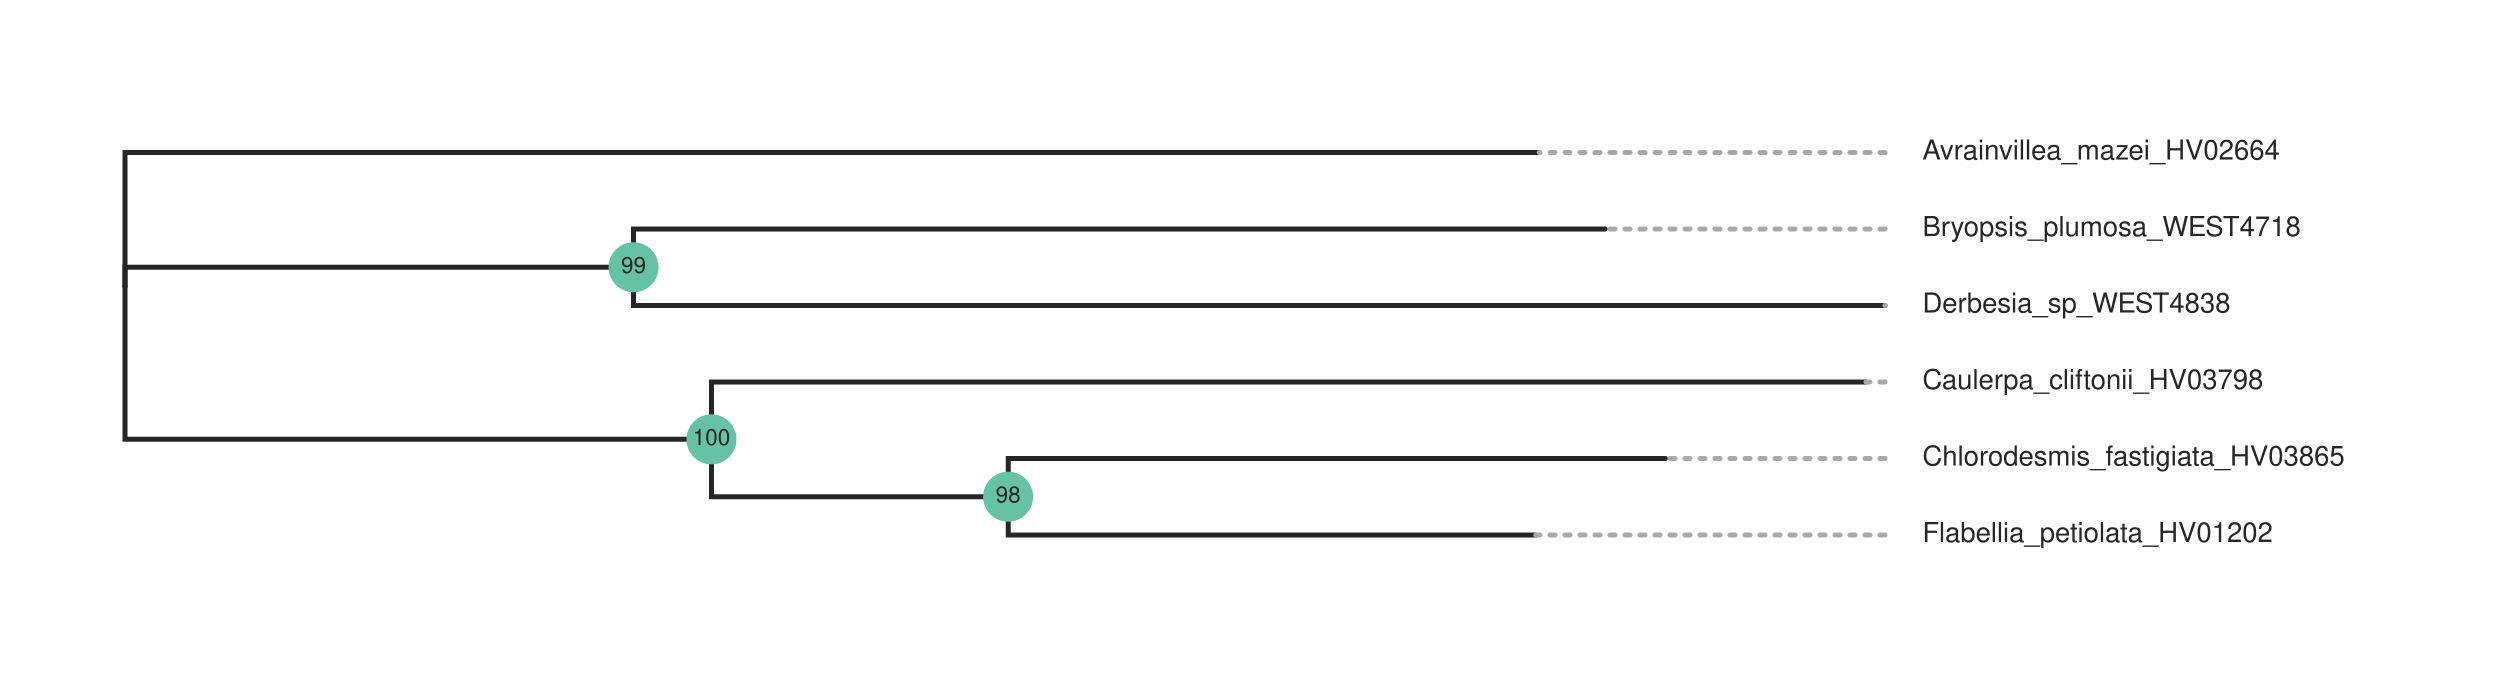
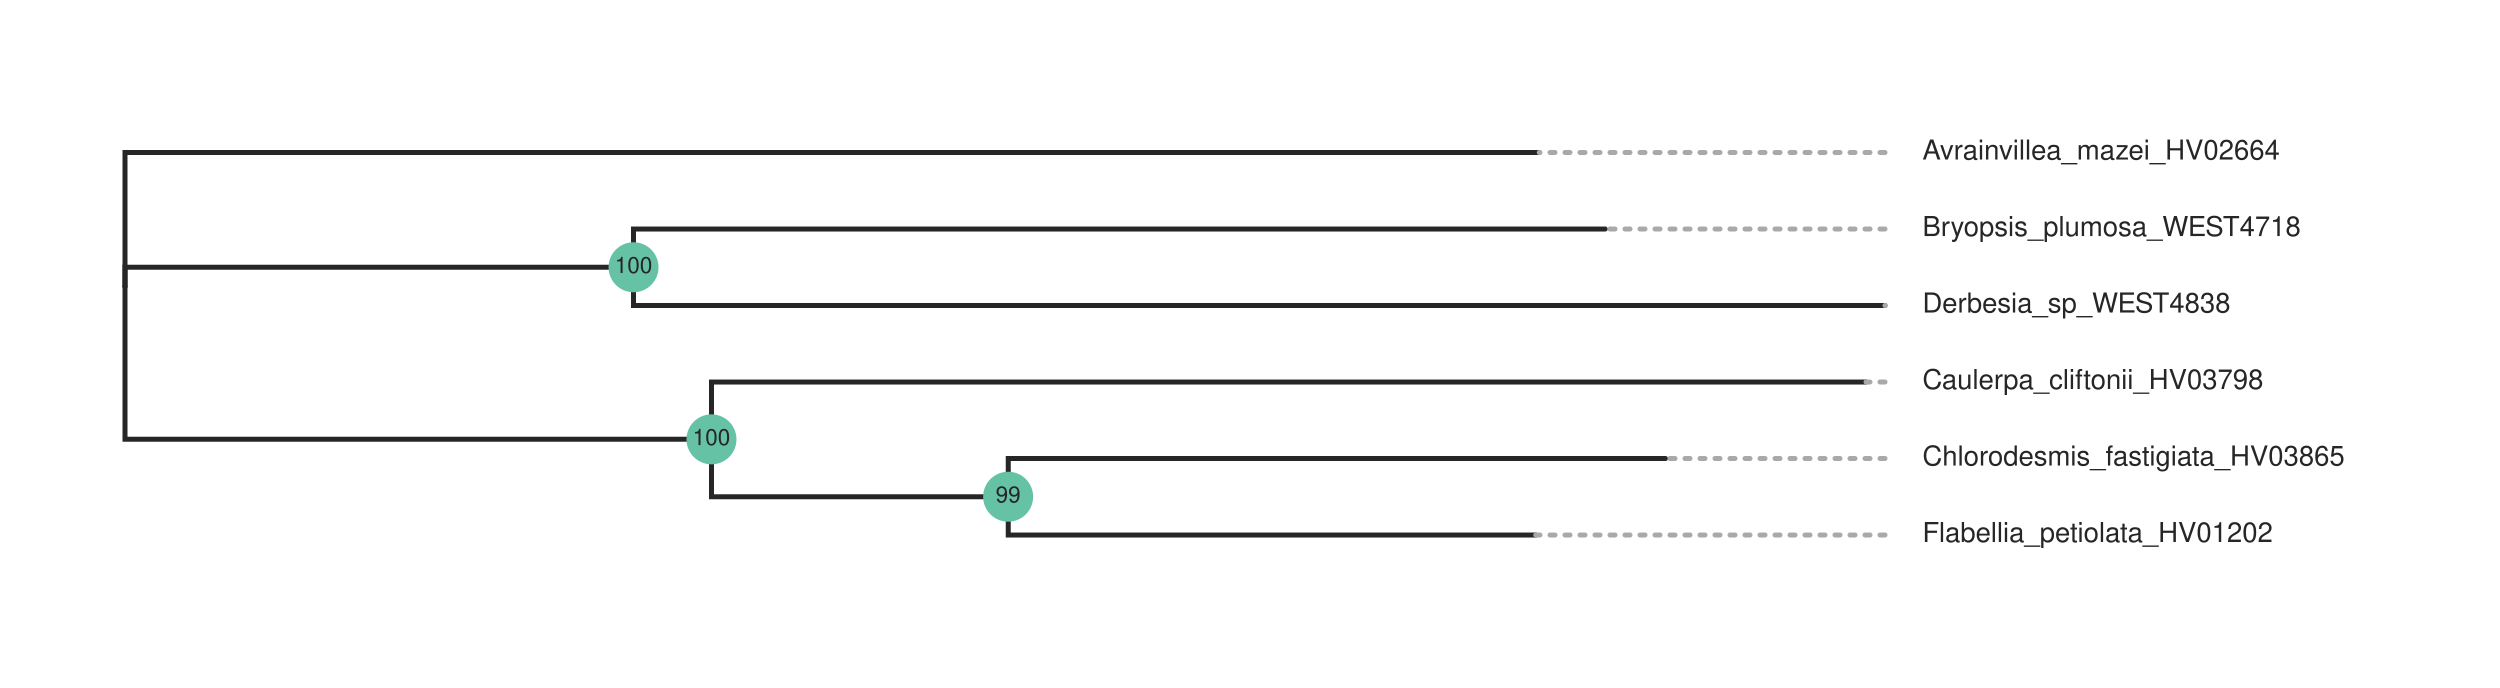
- <svg xmlns="http://www.w3.org/2000/svg" class="toyplot-canvas-Canvas" width="1000.0px" height="275.0px" viewBox="0 0 1000.0 275.0" preserveAspectRatio="xMidYMid meet" style="background-color:transparent;border-color:#292724;border-style:none;border-width:1.0;fill:rgb(16.1%,15.3%,14.1%);fill-opacity:1.0;font-family:Helvetica;font-size:12px;opacity:1.0;stroke:rgb(16.1%,15.3%,14.1%);stroke-opacity:1.0;stroke-width:1.0" id="t9ecdb104237c489aa924d36f462d9228">
-   <g class="toyplot-coordinates-Cartesian" id="t0c6bd4f8b2ef42d3b9dd14550766c8f2">
-     <clipPath id="t07090bf692654b4c8831ba257aa0f445">
+ <svg xmlns="http://www.w3.org/2000/svg" class="toyplot-canvas-Canvas" width="1000.0px" height="275.0px" viewBox="0 0 1000.0 275.0" preserveAspectRatio="xMidYMid meet" style="background-color:transparent;border-color:#292724;border-style:none;border-width:1.0;fill:rgb(16.1%,15.3%,14.1%);fill-opacity:1.0;font-family:Helvetica;font-size:12px;opacity:1.0;stroke:rgb(16.1%,15.3%,14.1%);stroke-opacity:1.0;stroke-width:1.0" id="t68b911678f05447f9fad5bda14c46628">
+   <g class="toyplot-coordinates-Cartesian" id="t9a70f3691e8f4f08be1d7d362ea100b3">
+     <clipPath id="te0dfad6b210b451f84861b6ea86e12f8">
      <rect x="30.0" y="30.0" width="940.0" height="215.0" />
    </clipPath>
-     <g clip-path="url(#t07090bf692654b4c8831ba257aa0f445)">
-       <g class="toytree-mark-Toytree" id="t3b2fad78a70142879a3e119046768e11">
+     <g clip-path="url(#te0dfad6b210b451f84861b6ea86e12f8)">
+       <g class="toytree-mark-Toytree" id="te877f3f0c9254885a43712d8522a3b6f">
        <g class="toytree-Edges" style="fill:none;stroke:rgb(14.9%,14.9%,14.9%);stroke-linecap:round;stroke-opacity:1;stroke-width:2">
          <path d="M 50.0 114.6 L 50.0 106.9 L 253.4 106.9" id="9,8" />
          <path d="M 50.0 114.6 L 50.0 175.7 L 284.6 175.7" id="9,7" />
          <path d="M 284.6 175.7 L 284.6 198.7 L 403.3 198.7" id="7,6" />
          <path d="M 50.0 114.6 L 50.0 61.0 L 615.7 61.0" id="9,5" />
          <path d="M 253.4 106.9 L 253.4 91.6 L 642.1 91.6" id="8,4" />
          <path d="M 253.4 106.9 L 253.4 122.2 L 754.0 122.2" id="8,3" />
          <path d="M 284.6 175.7 L 284.6 152.8 L 746.4 152.8" id="7,2" />
          <path d="M 403.3 198.7 L 403.3 183.4 L 666.2 183.4" id="6,1" />
          <path d="M 403.3 198.7 L 403.3 214.0 L 614.3 214.0" id="6,0" />
        </g>
        <g class="toytree-AlignEdges" style="stroke:rgb(66.3%,66.3%,66.3%);stroke-dasharray:2, 4;stroke-linecap:round;stroke-opacity:1.0;stroke-width:2">
          <path d="M 754.0 214.0 L 614.3 214.0" />
          <path d="M 754.0 183.4 L 666.2 183.4" />
          <path d="M 754.0 152.8 L 746.4 152.8" />
          <path d="M 754.0 122.2 L 754.0 122.2" />
          <path d="M 754.0 91.6 L 642.1 91.6" />
          <path d="M 754.0 61.0 L 615.7 61.0" />
        </g>
        <g class="toytree-Nodes" style="fill:rgb(40%,76.1%,64.7%);fill-opacity:1.0;stroke:None;stroke-width:1">
          <g id="node-0" transform="translate(614.262,213.986)">
            <circle r="0.0" />
          </g>
          <g id="node-1" transform="translate(666.214,183.392)">
            <circle r="0.0" />
          </g>
          <g id="node-2" transform="translate(746.418,152.797)">
            <circle r="0.0" />
          </g>
          <g id="node-3" transform="translate(753.965,122.203)">
            <circle r="0.0" />
          </g>
          <g id="node-4" transform="translate(642.106,91.608)">
            <circle r="0.0" />
          </g>
          <g id="node-5" transform="translate(615.663,61.014)">
            <circle r="0.0" />
          </g>
          <g id="node-6" transform="translate(403.254,198.689)">
            <circle r="10.0" />
          </g>
          <g id="node-7" transform="translate(284.590,175.743)">
            <circle r="10.0" />
          </g>
          <g id="node-8" transform="translate(253.414,106.906)">
            <circle r="10.0" />
          </g>
          <g id="node-9" transform="translate(50.000,114.554)">
            <circle r="0.0" />
          </g>
        </g>
        <g class="toytree-NodeLabels" style="fill:rgb(14.9%,14.9%,14.9%);fill-opacity:1.0;font-size:9px;stroke:none">
          <g transform="translate(398.25,200.99)">
-             <text>98</text>
+             <text>99</text>
          </g>
          <g transform="translate(277.08,178.04)">
            <text>100</text>
          </g>
-           <g transform="translate(248.41,109.21)">
-             <text>99</text>
+           <g transform="translate(245.91,109.21)">
+             <text>100</text>
          </g>
        </g>
        <g class="toytree-TipLabels" style="fill:rgb(14.9%,14.9%,14.9%);fill-opacity:1.0;font-family:helvetica;font-size:11px;font-weight:normal;stroke:none;white-space:pre">
          <g transform="translate(753.97,213.99)rotate(0)">
            <text x="15.00" y="2.81" style="">Flabellia_petiolata_HV01202</text>
          </g>
          <g transform="translate(753.97,183.39)rotate(0)">
            <text x="15.00" y="2.81" style="">Chlorodesmis_fastigiata_HV03865</text>
          </g>
          <g transform="translate(753.97,152.80)rotate(0)">
            <text x="15.00" y="2.81" style="">Caulerpa_cliftonii_HV03798</text>
          </g>
          <g transform="translate(753.97,122.20)rotate(0)">
            <text x="15.00" y="2.81" style="">Derbesia_sp_WEST4838</text>
          </g>
          <g transform="translate(753.97,91.61)rotate(0)">
            <text x="15.00" y="2.81" style="">Bryopsis_plumosa_WEST4718</text>
          </g>
          <g transform="translate(753.97,61.01)rotate(0)">
            <text x="15.00" y="2.81" style="">Avrainvillea_mazei_HV02664</text>
          </g>
        </g>
      </g>
    </g>
  </g>
</svg>
